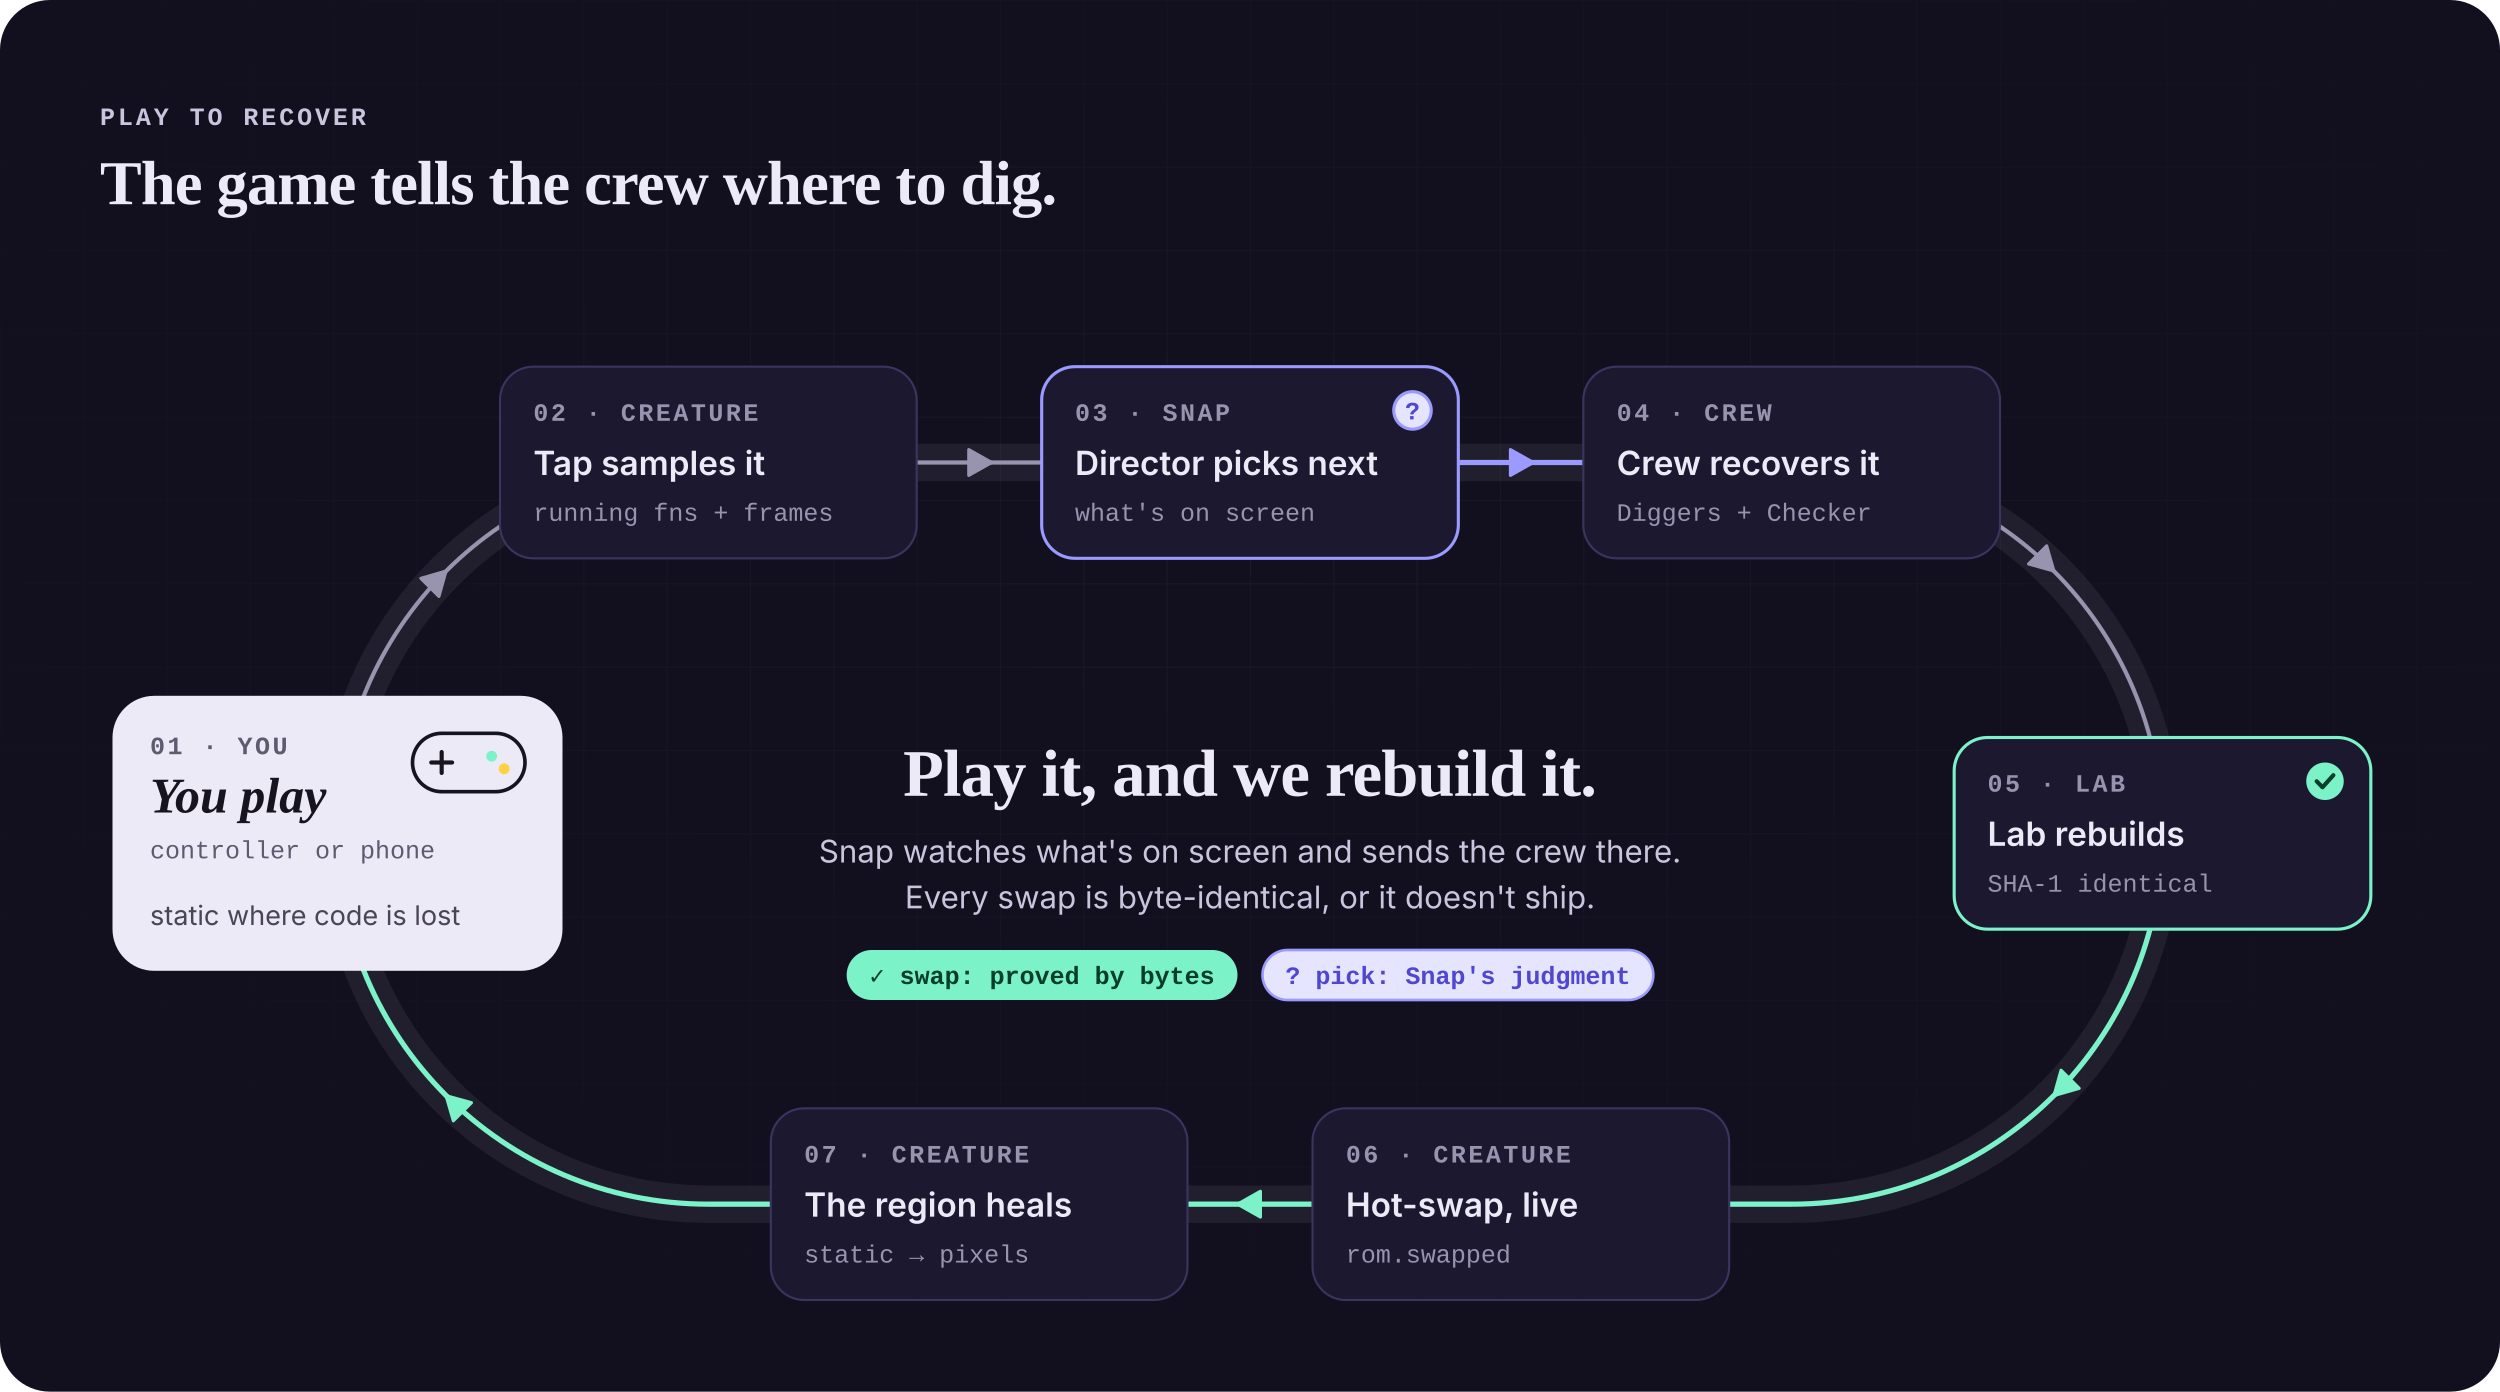
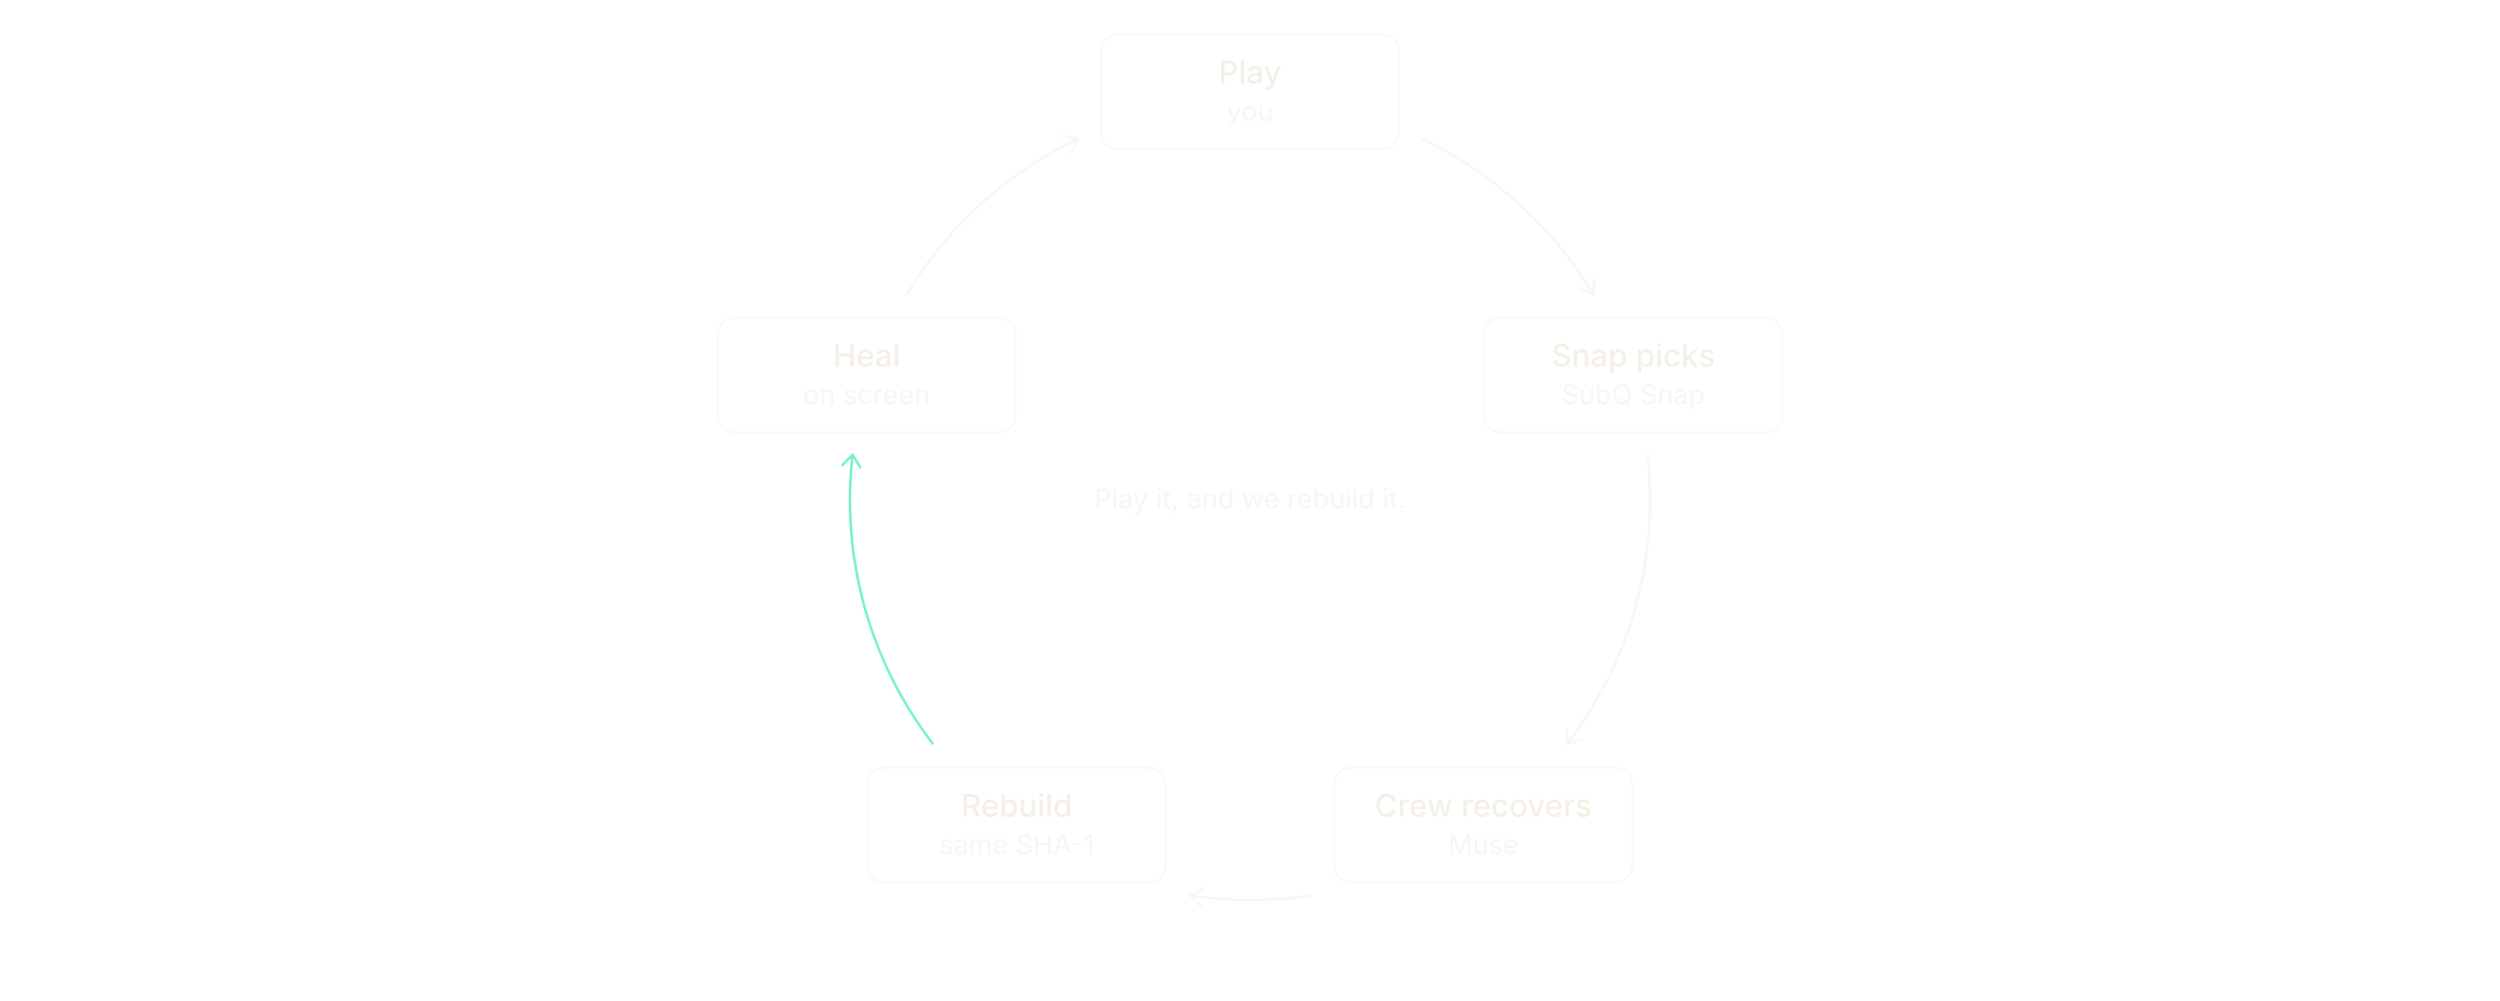
- <svg xmlns="http://www.w3.org/2000/svg" width="1200" height="668" viewBox="0 0 1200 668" role="img" aria-labelledby="t d">
-   <style>.s{font-family:'Inter Tight', Inter, -apple-system, BlinkMacSystemFont, 'Segoe UI', Helvetica, Arial, sans-serif}.m{font-family:'JetBrains Mono', SFMono-Regular, ui-monospace, Menlo, Consolas, 'Liberation Mono', monospace}.f{font-family:Fraunces, Georgia, 'Times New Roman', serif}</style>
-   <defs>
-     <pattern id="g" width="40" height="40" patternUnits="userSpaceOnUse">
-       <path d="M40 0H0V40" fill="none" stroke="#ECEAF6" stroke-opacity="0.04" stroke-width="1" />
-     </pattern>
-     <radialGradient id="f" cx="50%" cy="38%" r="62%">
-       <stop offset="0" stop-color="#fff" stop-opacity="1" />
-       <stop offset="1" stop-color="#fff" stop-opacity="0" />
-     </radialGradient>
-     <mask id="m">
-       <rect width="1200" height="668" fill="url(#f)" />
-     </mask>
-   </defs>
-   <rect x="0" y="0" width="1200" height="668" rx="24" fill="#12101E" />
-   <rect width="1200" height="668" rx="24" fill="url(#g)" mask="url(#m)" />
-   <text x="48" y="60" class="m" font-size="12" font-weight="600" letter-spacing="1.4" fill="#C9C5DE">PLAY TO RECOVER</text>
-   <text x="48" y="98" class="f" font-size="30" font-weight="600" letter-spacing="-0.4" fill="#ECEAF6">The game tells the crew where to dig.</text>
-   <path d="M340,222 H860 A178.0,178.0 0 0 1 860,578 H340 A178.0,178.0 0 0 1 340,222 Z" fill="none" stroke="#ECEAF6" stroke-opacity="0.07" stroke-width="18" />
-   <path d="M162.0,400 A178.0,178.0 0 0 1 340,222 H600" fill="none" stroke="#9894B0" stroke-width="2" />
-   <path d="M600,222 H860" fill="none" stroke="#9A9AFF" stroke-width="2.5" />
-   <path d="M860,222 A178.0,178.0 0 0 1 1038.0,400" fill="none" stroke="#9894B0" stroke-width="2" />
-   <path d="M1038.0,400 A178.0,178.0 0 0 1 860,578 H340 A178.0,178.0 0 0 1 162.0,400" fill="none" stroke="#7CF2C8" stroke-width="2.5" />
-   <path d="M476.0,222.0 L465.0,228.2 L465.0,215.8 Z" fill="#9894B0" stroke="#9894B0" stroke-width="1.5" stroke-linejoin="round" />
-   <path d="M736.0,222.0 L725.0,228.2 L725.0,215.8 Z" fill="#9A9AFF" stroke="#9A9AFF" stroke-width="1.5" stroke-linejoin="round" />
-   <path d="M985.9,274.1 L973.7,270.7 L982.4,262.0 Z" fill="#9894B0" stroke="#9894B0" stroke-width="1.5" stroke-linejoin="round" />
-   <path d="M985.9,525.9 L989.3,513.7 L998.0,522.4 Z" fill="#7CF2C8" stroke="#7CF2C8" stroke-width="1.5" stroke-linejoin="round" />
-   <path d="M594.0,578.0 L605.0,571.8 L605.0,584.2 Z" fill="#7CF2C8" stroke="#7CF2C8" stroke-width="1.5" stroke-linejoin="round" />
-   <path d="M214.1,525.9 L226.3,529.3 L217.6,538.0 Z" fill="#7CF2C8" stroke="#7CF2C8" stroke-width="1.5" stroke-linejoin="round" />
-   <path d="M214.1,274.1 L210.7,286.3 L202.0,277.6 Z" fill="#9894B0" stroke="#9894B0" stroke-width="1.5" stroke-linejoin="round" />
-   <rect x="54" y="334" width="216" height="132" rx="20" fill="#ECEAF6" />
-   <text x="72" y="362" class="m" font-size="12" font-weight="600" letter-spacing="1.2" fill="#5E5A70">01 · YOU</text>
-   <text x="72" y="390" class="f" font-size="24" font-weight="600" font-style="italic" fill="#17141F">You play</text>
-   <text x="72" y="412" class="m" font-size="12" fill="#5E5A70">controller or phone</text>
-   <rect x="198" y="352" width="54" height="28" rx="14" fill="none" stroke="#17141F" stroke-width="1.75" />
-   <path d="M212.0,361.0 L212.0,371.0" fill="none" stroke="#17141F" stroke-width="2" stroke-linecap="round" stroke-linejoin="round" />
-   <path d="M207.0,366.0 L217.0,366.0" fill="none" stroke="#17141F" stroke-width="2" stroke-linecap="round" stroke-linejoin="round" />
-   <circle cx="236.0" cy="363.0" r="2.6" fill="#7CF2C8" />
-   <circle cx="242.0" cy="369.0" r="2.6" fill="#FFD23F" />
-   <text x="72" y="444" class="s" font-size="13" fill="#4A4556">static where code is lost</text>
-   <rect x="240" y="176" width="200" height="92" rx="16" fill="#1B1830" stroke="#3A3560" stroke-width="1" />
-   <text x="256" y="202" class="m" font-size="12" font-weight="600" letter-spacing="1.2" fill="#9894B0">02 · CREATURE</text>
-   <text x="256" y="228" class="s" font-size="16" font-weight="600" fill="#ECEAF6">Tap samples it</text>
-   <text x="256" y="250" class="m" font-size="12" fill="#9894B0">running fns + frames</text>
-   <rect x="500" y="176" width="200" height="92" rx="16" fill="#1B1830" stroke="#9A9AFF" stroke-width="1.5" />
-   <text x="516" y="202" class="m" font-size="12" font-weight="600" letter-spacing="1.2" fill="#9894B0">03 · SNAP</text>
-   <text x="516" y="228" class="s" font-size="16" font-weight="600" fill="#ECEAF6">Director picks next</text>
-   <text x="516" y="250" class="m" font-size="12" fill="#9894B0">what's on screen</text>
-   <circle cx="678" cy="197" r="9" fill="#E6E5FF" stroke="#9A9AFF" stroke-width="1.5" />
-   <text x="678" y="201.3" class="m" font-size="12" font-weight="700" text-anchor="middle" fill="#4F47CF">?</text>
-   <rect x="760" y="176" width="200" height="92" rx="16" fill="#1B1830" stroke="#3A3560" stroke-width="1" />
-   <text x="776" y="202" class="m" font-size="12" font-weight="600" letter-spacing="1.2" fill="#9894B0">04 · CREW</text>
-   <text x="776" y="228" class="s" font-size="16" font-weight="600" fill="#ECEAF6">Crew recovers it</text>
-   <text x="776" y="250" class="m" font-size="12" fill="#9894B0">Diggers + Checker</text>
-   <rect x="938" y="354" width="200" height="92" rx="16" fill="#1B1830" stroke="#7CF2C8" stroke-width="1.5" />
-   <text x="954" y="380" class="m" font-size="12" font-weight="600" letter-spacing="1.2" fill="#9894B0">05 · LAB</text>
-   <text x="954" y="406" class="s" font-size="16" font-weight="600" fill="#ECEAF6">Lab rebuilds</text>
-   <text x="954" y="428" class="m" font-size="12" fill="#9894B0">SHA-1 identical</text>
-   <circle cx="1116" cy="375" r="9" fill="#7CF2C8" />
-   <path d="M1112,375 l2.8,2.9 l5.2,-5.8" fill="none" stroke="#063D2B" stroke-width="2" stroke-linecap="round" stroke-linejoin="round" />
-   <rect x="630" y="532" width="200" height="92" rx="16" fill="#1B1830" stroke="#3A3560" stroke-width="1" />
-   <text x="646" y="558" class="m" font-size="12" font-weight="600" letter-spacing="1.2" fill="#9894B0">06 · CREATURE</text>
-   <text x="646" y="584" class="s" font-size="16" font-weight="600" fill="#ECEAF6">Hot-swap, live</text>
-   <text x="646" y="606" class="m" font-size="12" fill="#9894B0">rom.swapped</text>
-   <rect x="370" y="532" width="200" height="92" rx="16" fill="#1B1830" stroke="#3A3560" stroke-width="1" />
-   <text x="386" y="558" class="m" font-size="12" font-weight="600" letter-spacing="1.2" fill="#9894B0">07 · CREATURE</text>
-   <text x="386" y="584" class="s" font-size="16" font-weight="600" fill="#ECEAF6">The region heals</text>
-   <text x="386" y="606" class="m" font-size="12" fill="#9894B0">static → pixels</text>
-   <text x="600" y="382" class="f" font-size="32" font-weight="600" text-anchor="middle" letter-spacing="-0.4" fill="#ECEAF6">Play it, and we rebuild it.</text>
-   <text x="600" y="414" class="s" font-size="15" text-anchor="middle" fill="#C9C5DE">Snap watches what's on screen and sends the crew there.</text>
-   <text x="600" y="436" class="s" font-size="15" text-anchor="middle" fill="#C9C5DE">Every swap is byte-identical, or it doesn't ship.</text>
-   <rect x="406.4" y="456" width="187.6" height="24" rx="12" fill="#7CF2C8" />
-   <text x="500.2" y="472.32" class="m" font-size="12" font-weight="700" text-anchor="middle" fill="#063D2B">✓ swap: proved by bytes</text>
-   <rect x="606" y="456" width="187.6" height="24" rx="12" fill="#E6E5FF" stroke="#9A9AFF" stroke-width="1.25" />
-   <text x="699.8" y="472.32" class="m" font-size="12" font-weight="700" text-anchor="middle" fill="#4F47CF">? pick: Snap's judgment</text>
+ <svg xmlns="http://www.w3.org/2000/svg" width="1200" height="480" viewBox="0 0 1200 480" role="img" aria-labelledby="t d">
+   <style>.s{font-family:Inter, -apple-system, BlinkMacSystemFont, 'Segoe UI', Helvetica, Arial, sans-serif}.m{font-family:'JetBrains Mono', SFMono-Regular, ui-monospace, Menlo, Consolas, monospace}</style>
+   <path d="M682.7,66.7 A192,192 0 0 1 764.6,141.1" fill="none" stroke="#F4F0E6" stroke-width="1.25" stroke-opacity="0.55" stroke-linecap="round" stroke-linejoin="round" />
+   <path d="M765.4,134.2 L764.6,141.1 L758.0,138.6" fill="none" stroke="#F4F0E6" stroke-width="1.25" stroke-opacity="0.55" stroke-linecap="round" stroke-linejoin="round" />
+   <path d="M790.8,218.3 A192,192 0 0 1 752.3,356.9" fill="none" stroke="#F4F0E6" stroke-width="1.25" stroke-opacity="0.55" stroke-linecap="round" stroke-linejoin="round" />
+   <path d="M759.1,355.1 L752.3,356.9 L752.3,349.9" fill="none" stroke="#F4F0E6" stroke-width="1.25" stroke-opacity="0.55" stroke-linecap="round" stroke-linejoin="round" />
+   <path d="M628.4,429.9 A192,192 0 0 1 571.6,429.9" fill="none" stroke="#F4F0E6" stroke-width="1.25" stroke-opacity="0.55" stroke-linecap="round" stroke-linejoin="round" />
+   <path d="M576.4,435.0 L571.6,429.9 L577.7,426.4" fill="none" stroke="#F4F0E6" stroke-width="1.25" stroke-opacity="0.55" stroke-linecap="round" stroke-linejoin="round" />
+   <path d="M447.7,356.9 A192,192 0 0 1 409.2,218.3" fill="none" stroke="#7CF2C8" stroke-width="1.25" stroke-linecap="round" stroke-linejoin="round" />
+   <path d="M404.3,223.3 L409.2,218.3 L412.9,224.2" fill="none" stroke="#7CF2C8" stroke-width="1.25" stroke-linecap="round" stroke-linejoin="round" />
+   <path d="M435.4,141.1 A192,192 0 0 1 517.3,66.7" fill="none" stroke="#F4F0E6" stroke-width="1.25" stroke-opacity="0.55" stroke-linecap="round" stroke-linejoin="round" />
+   <path d="M510.5,65.2 L517.3,66.7 L514.2,73.0" fill="none" stroke="#F4F0E6" stroke-width="1.25" stroke-opacity="0.55" stroke-linecap="round" stroke-linejoin="round" />
+   <rect x="528.5" y="16.5" width="143" height="55" rx="8" fill="none" stroke="#F4F0E6" stroke-opacity="0.34" stroke-width="1" />
+   <text x="600" y="40" class="s" font-size="15" font-weight="500" text-anchor="middle" fill="#F4F0E6">Play</text>
+   <text x="600" y="58" class="s" font-size="13" text-anchor="middle" fill="#F4F0E6" fill-opacity="0.6">you</text>
+   <rect x="712.5" y="152.5" width="143" height="55" rx="8" fill="none" stroke="#F4F0E6" stroke-opacity="0.34" stroke-width="1" />
+   <text x="784" y="176" class="s" font-size="15" font-weight="500" text-anchor="middle" fill="#F4F0E6">Snap picks</text>
+   <text x="784" y="194" class="s" font-size="13" text-anchor="middle" fill="#F4F0E6" fill-opacity="0.6">SubQ Snap</text>
+   <rect x="640.5" y="368.5" width="143" height="55" rx="8" fill="none" stroke="#F4F0E6" stroke-opacity="0.34" stroke-width="1" />
+   <text x="712" y="392" class="s" font-size="15" font-weight="500" text-anchor="middle" fill="#F4F0E6">Crew recovers</text>
+   <text x="712" y="410" class="s" font-size="13" text-anchor="middle" fill="#F4F0E6" fill-opacity="0.6">Muse</text>
+   <rect x="416.5" y="368.5" width="143" height="55" rx="8" fill="none" stroke="#F4F0E6" stroke-opacity="0.34" stroke-width="1" />
+   <text x="488" y="392" class="s" font-size="15" font-weight="500" text-anchor="middle" fill="#F4F0E6">Rebuild</text>
+   <text x="488" y="410" class="s" font-size="13" text-anchor="middle" fill="#F4F0E6" fill-opacity="0.6">same SHA-1</text>
+   <rect x="344.5" y="152.5" width="143" height="55" rx="8" fill="none" stroke="#F4F0E6" stroke-opacity="0.34" stroke-width="1" />
+   <text x="416" y="176" class="s" font-size="15" font-weight="500" text-anchor="middle" fill="#F4F0E6">Heal</text>
+   <text x="416" y="194" class="s" font-size="13" text-anchor="middle" fill="#F4F0E6" fill-opacity="0.6">on screen</text>
+   <text x="600" y="244" class="s" font-size="13" text-anchor="middle" fill="#F4F0E6" fill-opacity="0.6">Play it, and we rebuild it.</text>
</svg>
